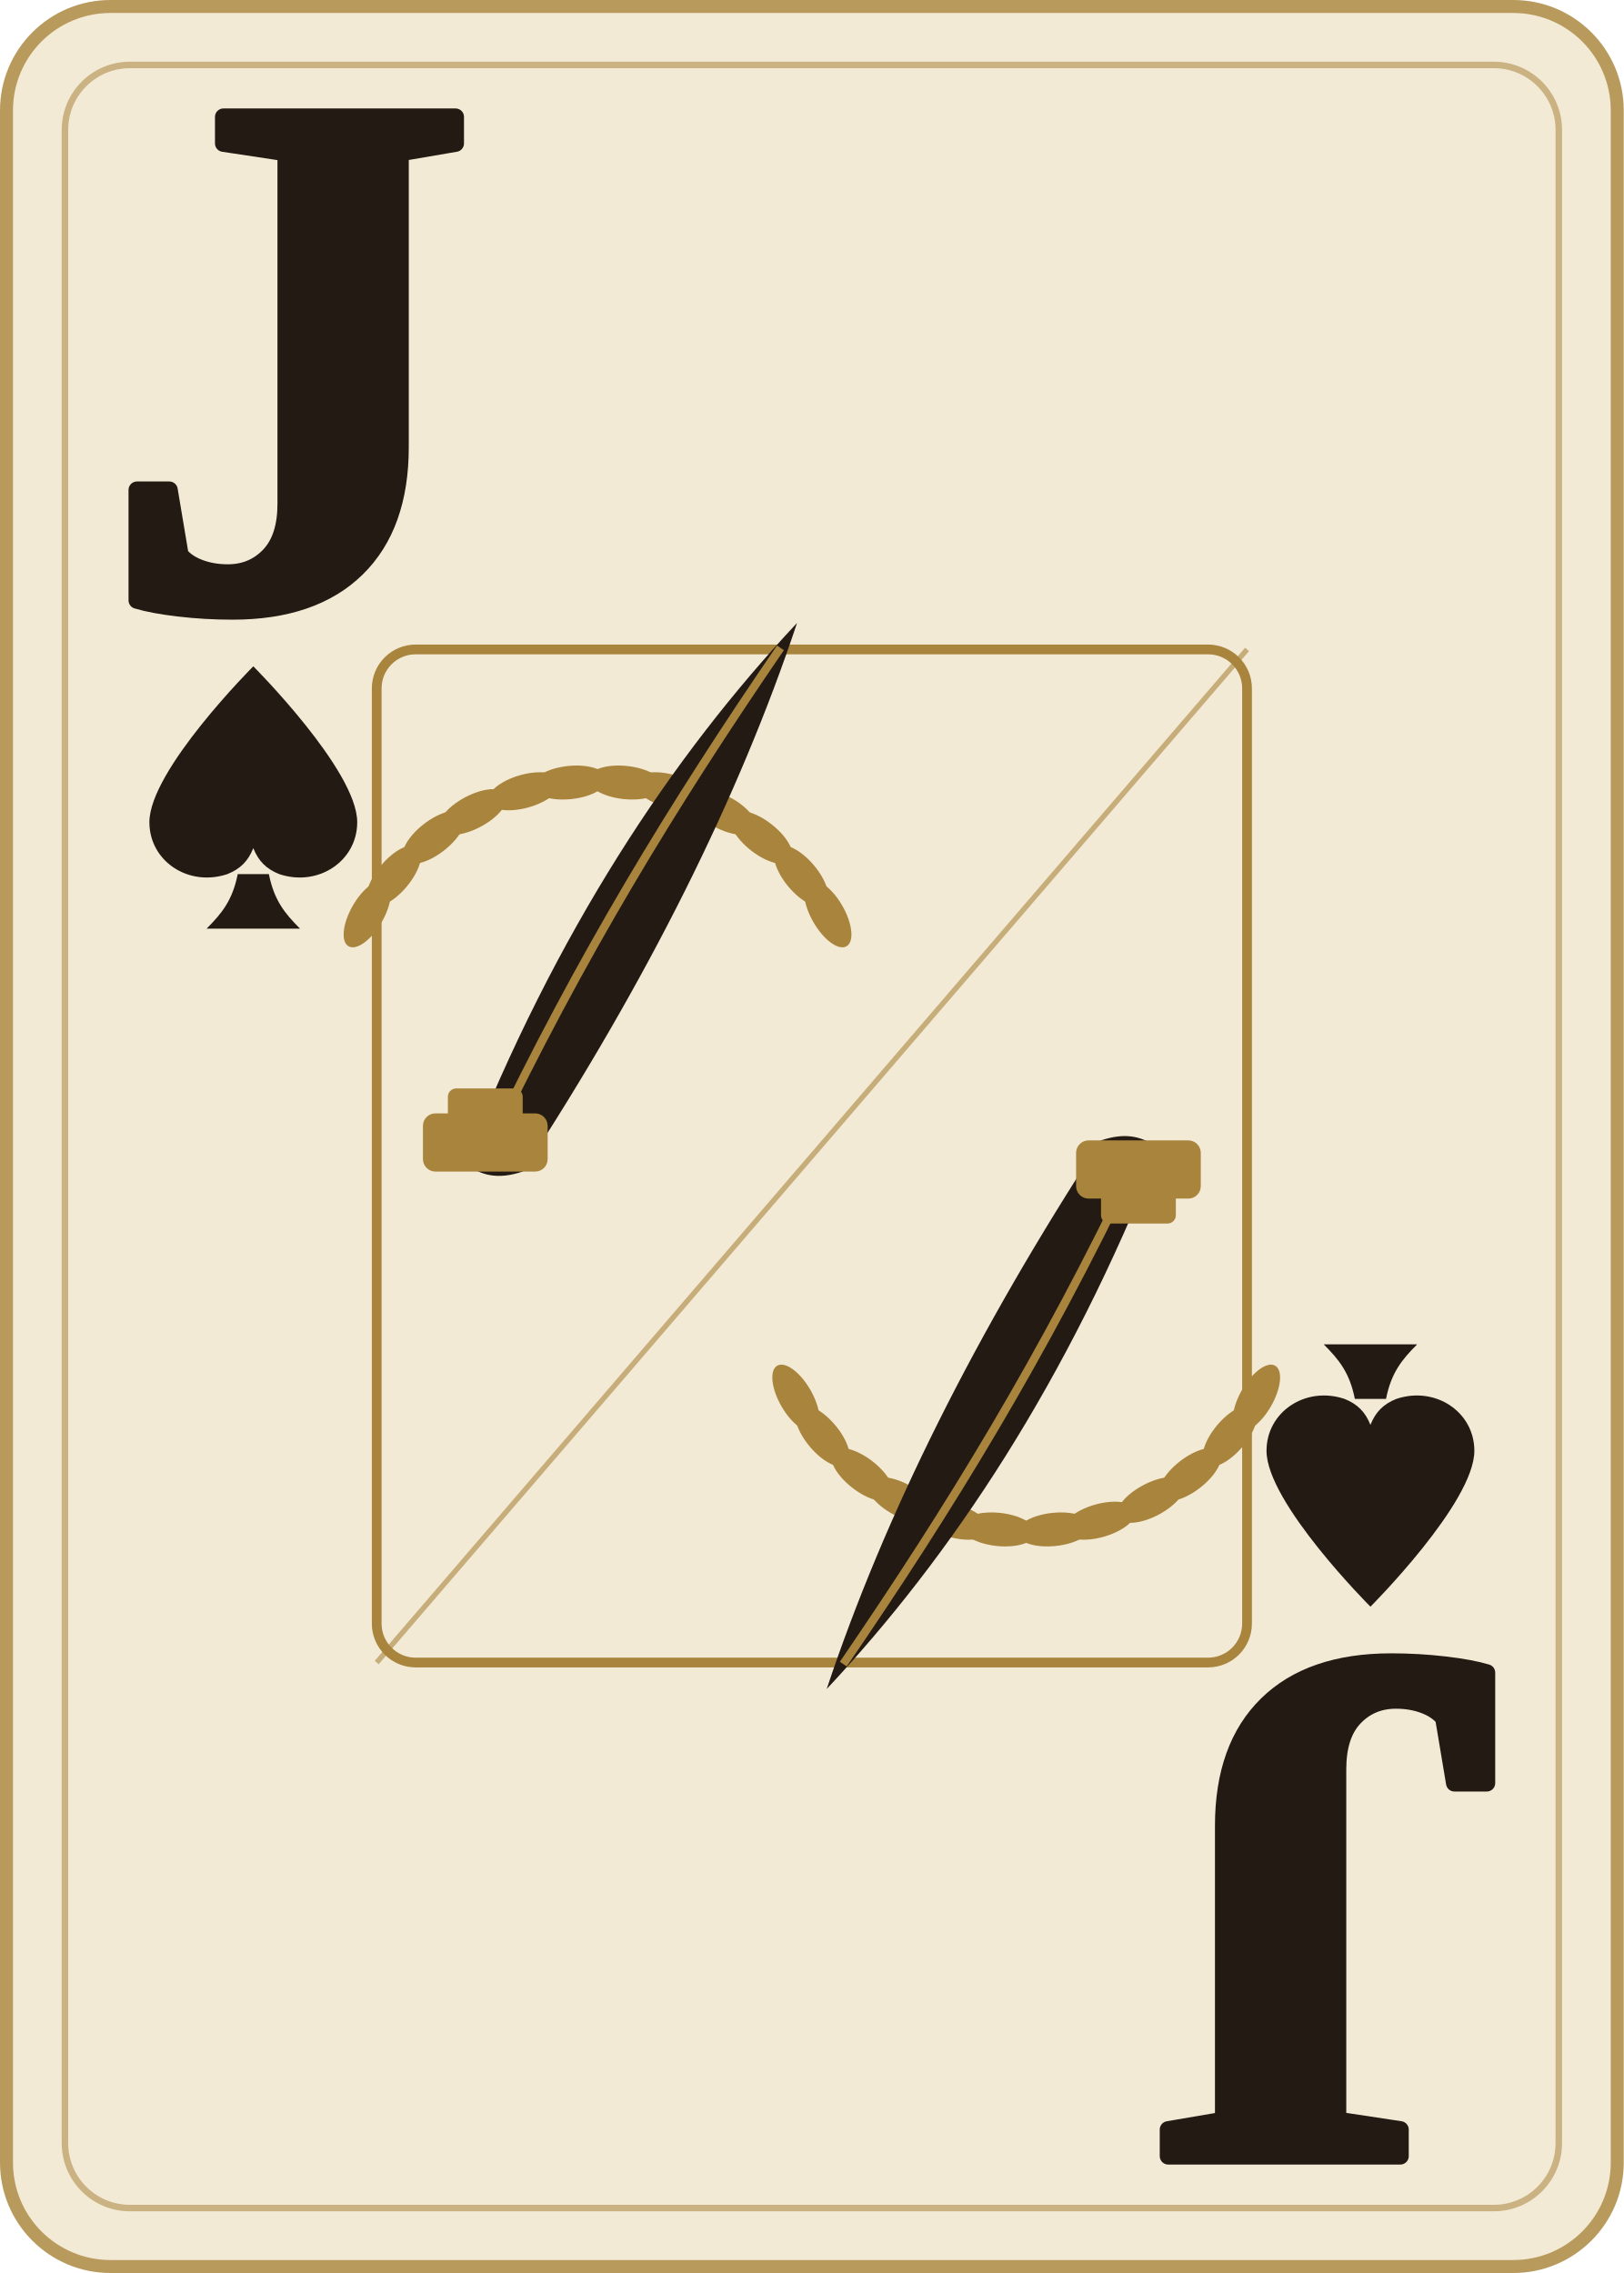
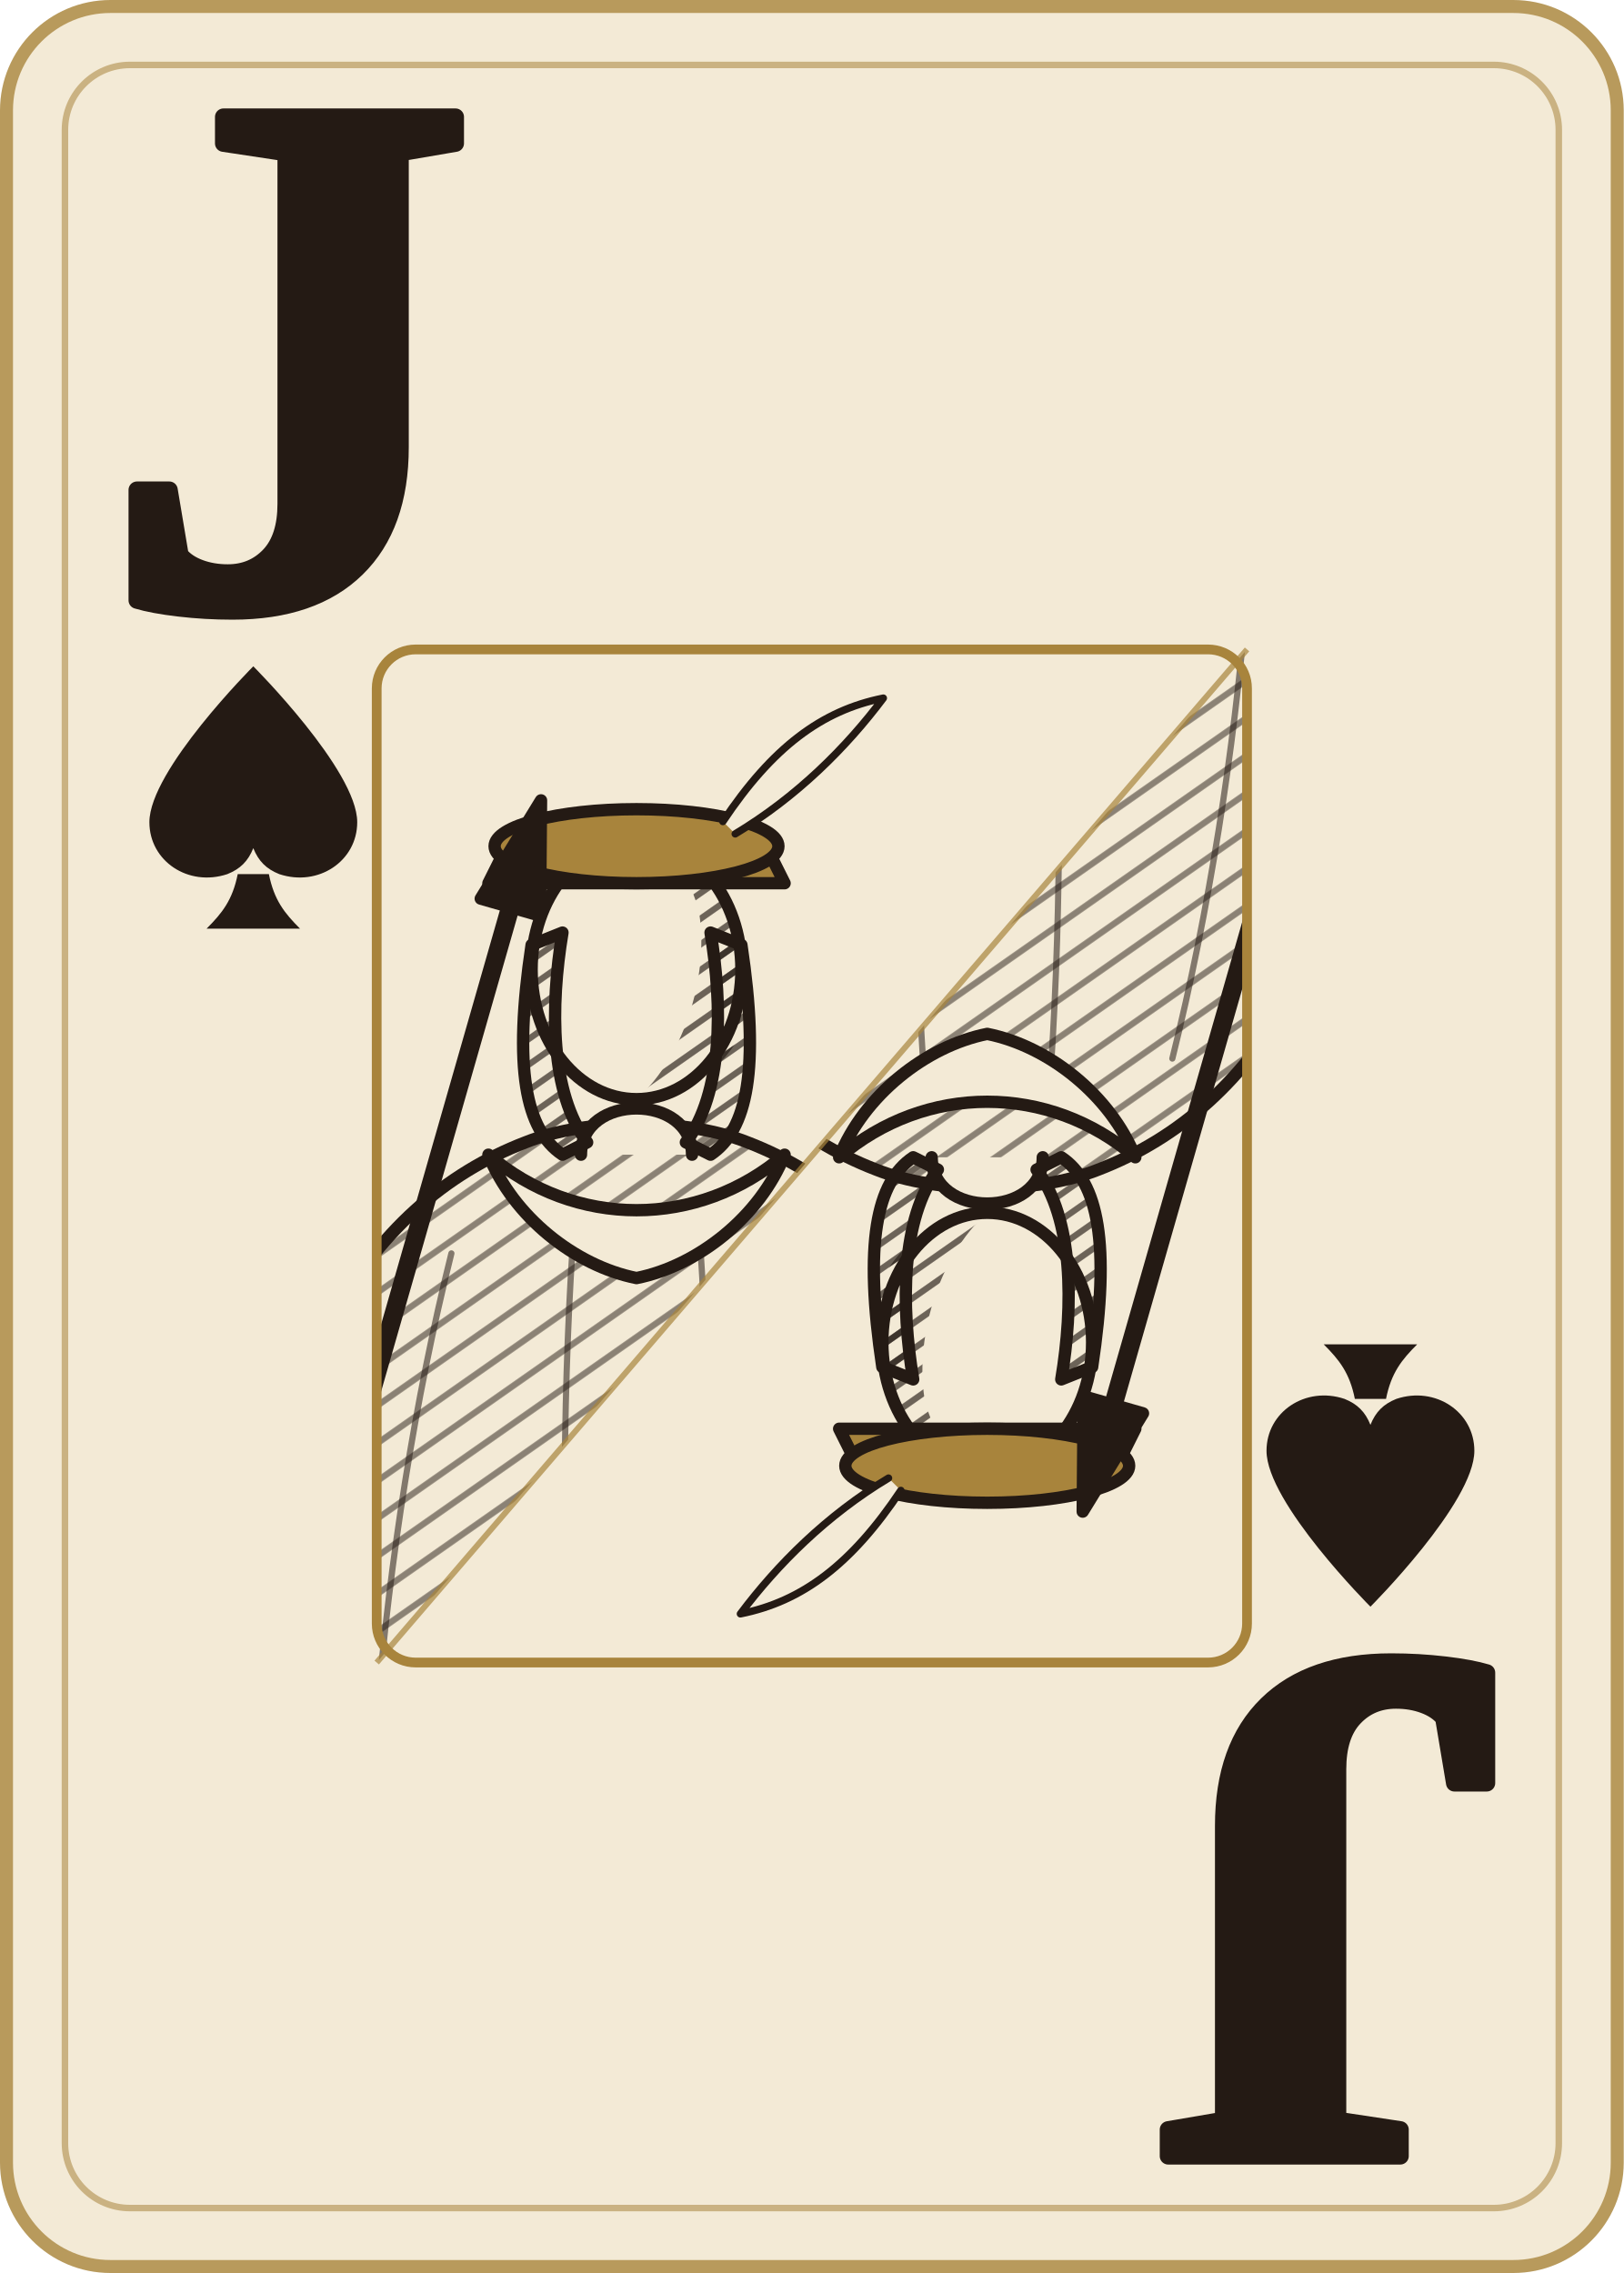
<svg xmlns="http://www.w3.org/2000/svg" viewBox="0 0 250 350">
  <defs>
    <path id="s" d="M50 4C50 4 10 44 10 64c0 15 15 25 30 20 5-2 8-5 10-10 2 5 5 8 10 10 15 5 30-5 30-20C90 44 50 4 50 4zM44 84c-2 10-6 15-12 21h36c-6-6-10-11-12-21z" fill="#241a14" />
    <g id="r">
      <path d="M28.02 -69.463 18.4 -70.917V-75.0H54.139V-70.917L45.638 -69.463V-24.161Q45.638 -12.025 38.926 -5.453Q32.215 1.119 19.799 1.119Q15.604 1.119 11.549 0.643Q7.494 0.168 5.089 -0.559V-17.562H10.067L11.745 -7.55Q12.808 -6.264 14.765 -5.537Q16.723 -4.81 19.072 -4.81Q22.931 -4.81 25.475 -7.494Q28.02 -10.179 28.02 -15.436Z" fill="#241a14" stroke="#241a14" stroke-width="2.6" stroke-linejoin="round" />
    </g>
  </defs>
  <rect x="1" y="1" width="248" height="348" rx="16" fill="#f3ead6" stroke="#b89a5c" stroke-width="2" />
  <rect x="10" y="10" width="230" height="330" rx="10" fill="none" stroke="#a8843c" stroke-width="1" opacity=".55" />
  <g>
    <use href="#r" transform="translate(16 93)" />
    <use href="#s" transform="translate(38 121.9) translate(-19 -20.9) scale(0.4)" />
  </g>
  <g transform="rotate(180 125.0 175.0)">
    <use href="#r" transform="translate(16 93)" />
    <use href="#s" transform="translate(38 121.9) translate(-19 -20.9) scale(0.4)" />
  </g>
-   <rect x="58" y="100" width="134" height="156" rx="6" fill="none" stroke="#a8843c" stroke-width="1.5" />
-   <path d="M58 256L192 100" stroke="#a8843c" stroke-width=".8" opacity=".6" />
-   <g transform="translate(92 142) scale(.64)">
-     <g>
-       <g>
-         <ellipse cx="-55.4" cy="-2" rx="9" ry="4" transform="rotate(-60 -55.4 -2)" fill="#a8843c" />
-         <ellipse cx="55.4" cy="-2" rx="9" ry="4" transform="rotate(60 55.4 -2)" fill="#a8843c" />
-         <ellipse cx="-39.4" cy="-20.4" rx="9" ry="4" transform="rotate(-38 -39.4 -20.4)" fill="#a8843c" />
-         <ellipse cx="39.4" cy="-20.4" rx="9" ry="4" transform="rotate(38 39.4 -20.4)" fill="#a8843c" />
-         <ellipse cx="-17.6" cy="-31.5" rx="9" ry="4" transform="rotate(-16 -17.6 -31.5)" fill="#a8843c" />
-         <ellipse cx="17.6" cy="-31.5" rx="9" ry="4" transform="rotate(16 17.6 -31.5)" fill="#a8843c" />
-         <ellipse cx="6.7" cy="-33.6" rx="9" ry="4" transform="rotate(6 6.7 -33.6)" fill="#a8843c" />
-         <ellipse cx="-6.7" cy="-33.6" rx="9" ry="4" transform="rotate(-6 -6.7 -33.6)" fill="#a8843c" />
-         <ellipse cx="30" cy="-26.5" rx="9" ry="4" transform="rotate(28 30 -26.5)" fill="#a8843c" />
-         <ellipse cx="-30" cy="-26.5" rx="9" ry="4" transform="rotate(-28 -30 -26.5)" fill="#a8843c" />
-         <ellipse cx="49" cy="-11.1" rx="9" ry="4" transform="rotate(50 49 -11.1)" fill="#a8843c" />
-         <ellipse cx="-49" cy="-11.1" rx="9" ry="4" transform="rotate(-50 -49 -11.1)" fill="#a8843c" />
-       </g>
-       <g transform="translate(4 0)">
-         <g>
-           <path d="M-36 58C-14 2 14-40 44-72 30-30 8 14-22 60c-6 2-10 1-14-2z" fill="#241a14" />
-           <path d="M-30 54C-8 8 14-28 40-66" fill="none" stroke="#a8843c" stroke-width="2" />
-           <rect x="-46" y="46" width="30" height="14" rx="3" fill="#a8843c" />
-           <rect x="-40" y="40" width="18" height="8" rx="2" fill="#a8843c" />
+   <defs>
+     <clipPath id="cu">
+       <polygon points="58,100 192,100 58,256" />
+     </clipPath>
+     <clipPath id="cd">
+       <polygon points="192,256 192,100 58,256" />
+     </clipPath>
+     <pattern id="hh" width="5" height="5" patternUnits="userSpaceOnUse" patternTransform="rotate(-35)">
+       <path d="M0 2.5h5" stroke="#241a14" stroke-width="1" opacity=".5" />
+     </pattern>
+     <pattern id="hg" width="4" height="4" patternUnits="userSpaceOnUse" patternTransform="rotate(55)">
+       <path d="M0 2h4" stroke="#a8843c" stroke-width="1.2" opacity=".75" />
+     </pattern>
+     <pattern id="hd" width="3.4" height="3.4" patternUnits="userSpaceOnUse" patternTransform="rotate(-35)">
+       <path d="M0 1.7h3.4" stroke="#241a14" stroke-width="1" opacity=".65" />
+     </pattern>
+   </defs>
+   <g clip-path="url(#cu)">
+     <g transform="translate(98 174) scale(.95)">
+       <g stroke="#241a14" stroke-width="2" stroke-linejoin="round" stroke-linecap="round">
+         <path d="M-64 94C-62 40-44 12-18 2 -8 -2 8 -2 18 2 44 12 62 40 64 94Z" fill="#f3ead6" />
+         <path d="M-64 94C-62 40-44 12-18 2 -8 -2 8 -2 18 2 44 12 62 40 64 94Z" fill="url(#hh)" stroke="none" />
+         <path d="M-30 20C-36 44-40 70-42 94M30 20C36 44 40 70 42 94M-10 14C-12 40-12 70-11 94M10 14C12 40 12 70 11 94" fill="none" stroke-width="1" opacity=".55" />
+         <path d="M-24 4C-10 16 10 16 24 4 20 14 10 22 0 24-10 22-20 14-24 4Z" fill="#f3ead6" />
+         <path d="M-9 4C-9 -6 9 -6 9 4" fill="#f3ead6" />
+         <ellipse cx="0" cy="-26" rx="17" ry="21" fill="#f3ead6" />
+         <path d="M4-47C16-44 20-30 16-14 12-8 6-5 0-5 8-12 12-26 10-36 8-42 6-45 4-47Z" fill="url(#hd)" stroke="none" />
+         <path d="M-17-30C-20-10-18 0-12 4L-8 2C-14-6-14-20-12-32ZM17-30C20-10 18 0 12 4L8 2C14-6 14-20 12-32Z" fill="url(#hd)" />
+         <path d="M-22-44C-22-52 22-52 22-44L24-40H-24Z" fill="#a8843c" />
+         <ellipse cx="0" cy="-46" rx="23" ry="6" fill="#a8843c" />
+         <path d="M14-50C22-62 30-68 40-70 34-62 26-54 16-48" fill="#f3ead6" stroke-width="1.2" />
+         <g transform="translate(-48 60) rotate(16)">
+           <path d="M0 10V-100" stroke-width="3" />
+           <path d="M-5-100L0-118 5-100Z" fill="#241a14" />
        </g>
      </g>
    </g>
  </g>
-   <g transform="translate(158 214) rotate(180) scale(.64)">
-     <g>
-       <g>
-         <ellipse cx="-55.4" cy="-2" rx="9" ry="4" transform="rotate(-60 -55.4 -2)" fill="#a8843c" />
-         <ellipse cx="55.4" cy="-2" rx="9" ry="4" transform="rotate(60 55.4 -2)" fill="#a8843c" />
-         <ellipse cx="-39.4" cy="-20.4" rx="9" ry="4" transform="rotate(-38 -39.4 -20.4)" fill="#a8843c" />
-         <ellipse cx="39.4" cy="-20.4" rx="9" ry="4" transform="rotate(38 39.4 -20.4)" fill="#a8843c" />
-         <ellipse cx="-17.6" cy="-31.5" rx="9" ry="4" transform="rotate(-16 -17.6 -31.5)" fill="#a8843c" />
-         <ellipse cx="17.6" cy="-31.5" rx="9" ry="4" transform="rotate(16 17.6 -31.5)" fill="#a8843c" />
-         <ellipse cx="6.7" cy="-33.6" rx="9" ry="4" transform="rotate(6 6.7 -33.6)" fill="#a8843c" />
-         <ellipse cx="-6.7" cy="-33.6" rx="9" ry="4" transform="rotate(-6 -6.7 -33.6)" fill="#a8843c" />
-         <ellipse cx="30" cy="-26.5" rx="9" ry="4" transform="rotate(28 30 -26.5)" fill="#a8843c" />
-         <ellipse cx="-30" cy="-26.5" rx="9" ry="4" transform="rotate(-28 -30 -26.5)" fill="#a8843c" />
-         <ellipse cx="49" cy="-11.1" rx="9" ry="4" transform="rotate(50 49 -11.1)" fill="#a8843c" />
-         <ellipse cx="-49" cy="-11.1" rx="9" ry="4" transform="rotate(-50 -49 -11.1)" fill="#a8843c" />
-       </g>
-       <g transform="translate(4 0)">
-         <g>
-           <path d="M-36 58C-14 2 14-40 44-72 30-30 8 14-22 60c-6 2-10 1-14-2z" fill="#241a14" />
-           <path d="M-30 54C-8 8 14-28 40-66" fill="none" stroke="#a8843c" stroke-width="2" />
-           <rect x="-46" y="46" width="30" height="14" rx="3" fill="#a8843c" />
-           <rect x="-40" y="40" width="18" height="8" rx="2" fill="#a8843c" />
+   <g clip-path="url(#cd)">
+     <g transform="translate(152 182) rotate(180) scale(.95)">
+       <g stroke="#241a14" stroke-width="2" stroke-linejoin="round" stroke-linecap="round">
+         <path d="M-64 94C-62 40-44 12-18 2 -8 -2 8 -2 18 2 44 12 62 40 64 94Z" fill="#f3ead6" />
+         <path d="M-64 94C-62 40-44 12-18 2 -8 -2 8 -2 18 2 44 12 62 40 64 94Z" fill="url(#hh)" stroke="none" />
+         <path d="M-30 20C-36 44-40 70-42 94M30 20C36 44 40 70 42 94M-10 14C-12 40-12 70-11 94M10 14C12 40 12 70 11 94" fill="none" stroke-width="1" opacity=".55" />
+         <path d="M-24 4C-10 16 10 16 24 4 20 14 10 22 0 24-10 22-20 14-24 4Z" fill="#f3ead6" />
+         <path d="M-9 4C-9 -6 9 -6 9 4" fill="#f3ead6" />
+         <ellipse cx="0" cy="-26" rx="17" ry="21" fill="#f3ead6" />
+         <path d="M4-47C16-44 20-30 16-14 12-8 6-5 0-5 8-12 12-26 10-36 8-42 6-45 4-47Z" fill="url(#hd)" stroke="none" />
+         <path d="M-17-30C-20-10-18 0-12 4L-8 2C-14-6-14-20-12-32ZM17-30C20-10 18 0 12 4L8 2C14-6 14-20 12-32Z" fill="url(#hd)" />
+         <path d="M-22-44C-22-52 22-52 22-44L24-40H-24Z" fill="#a8843c" />
+         <ellipse cx="0" cy="-46" rx="23" ry="6" fill="#a8843c" />
+         <path d="M14-50C22-62 30-68 40-70 34-62 26-54 16-48" fill="#f3ead6" stroke-width="1.2" />
+         <g transform="translate(-48 60) rotate(16)">
+           <path d="M0 10V-100" stroke-width="3" />
+           <path d="M-5-100L0-118 5-100Z" fill="#241a14" />
        </g>
      </g>
    </g>
  </g>
+   <path d="M58 256L192 100" stroke="#a8843c" stroke-width=".9" opacity=".7" />
+   <rect x="58" y="100" width="134" height="156" rx="6" fill="none" stroke="#a8843c" stroke-width="1.5" />
</svg>
